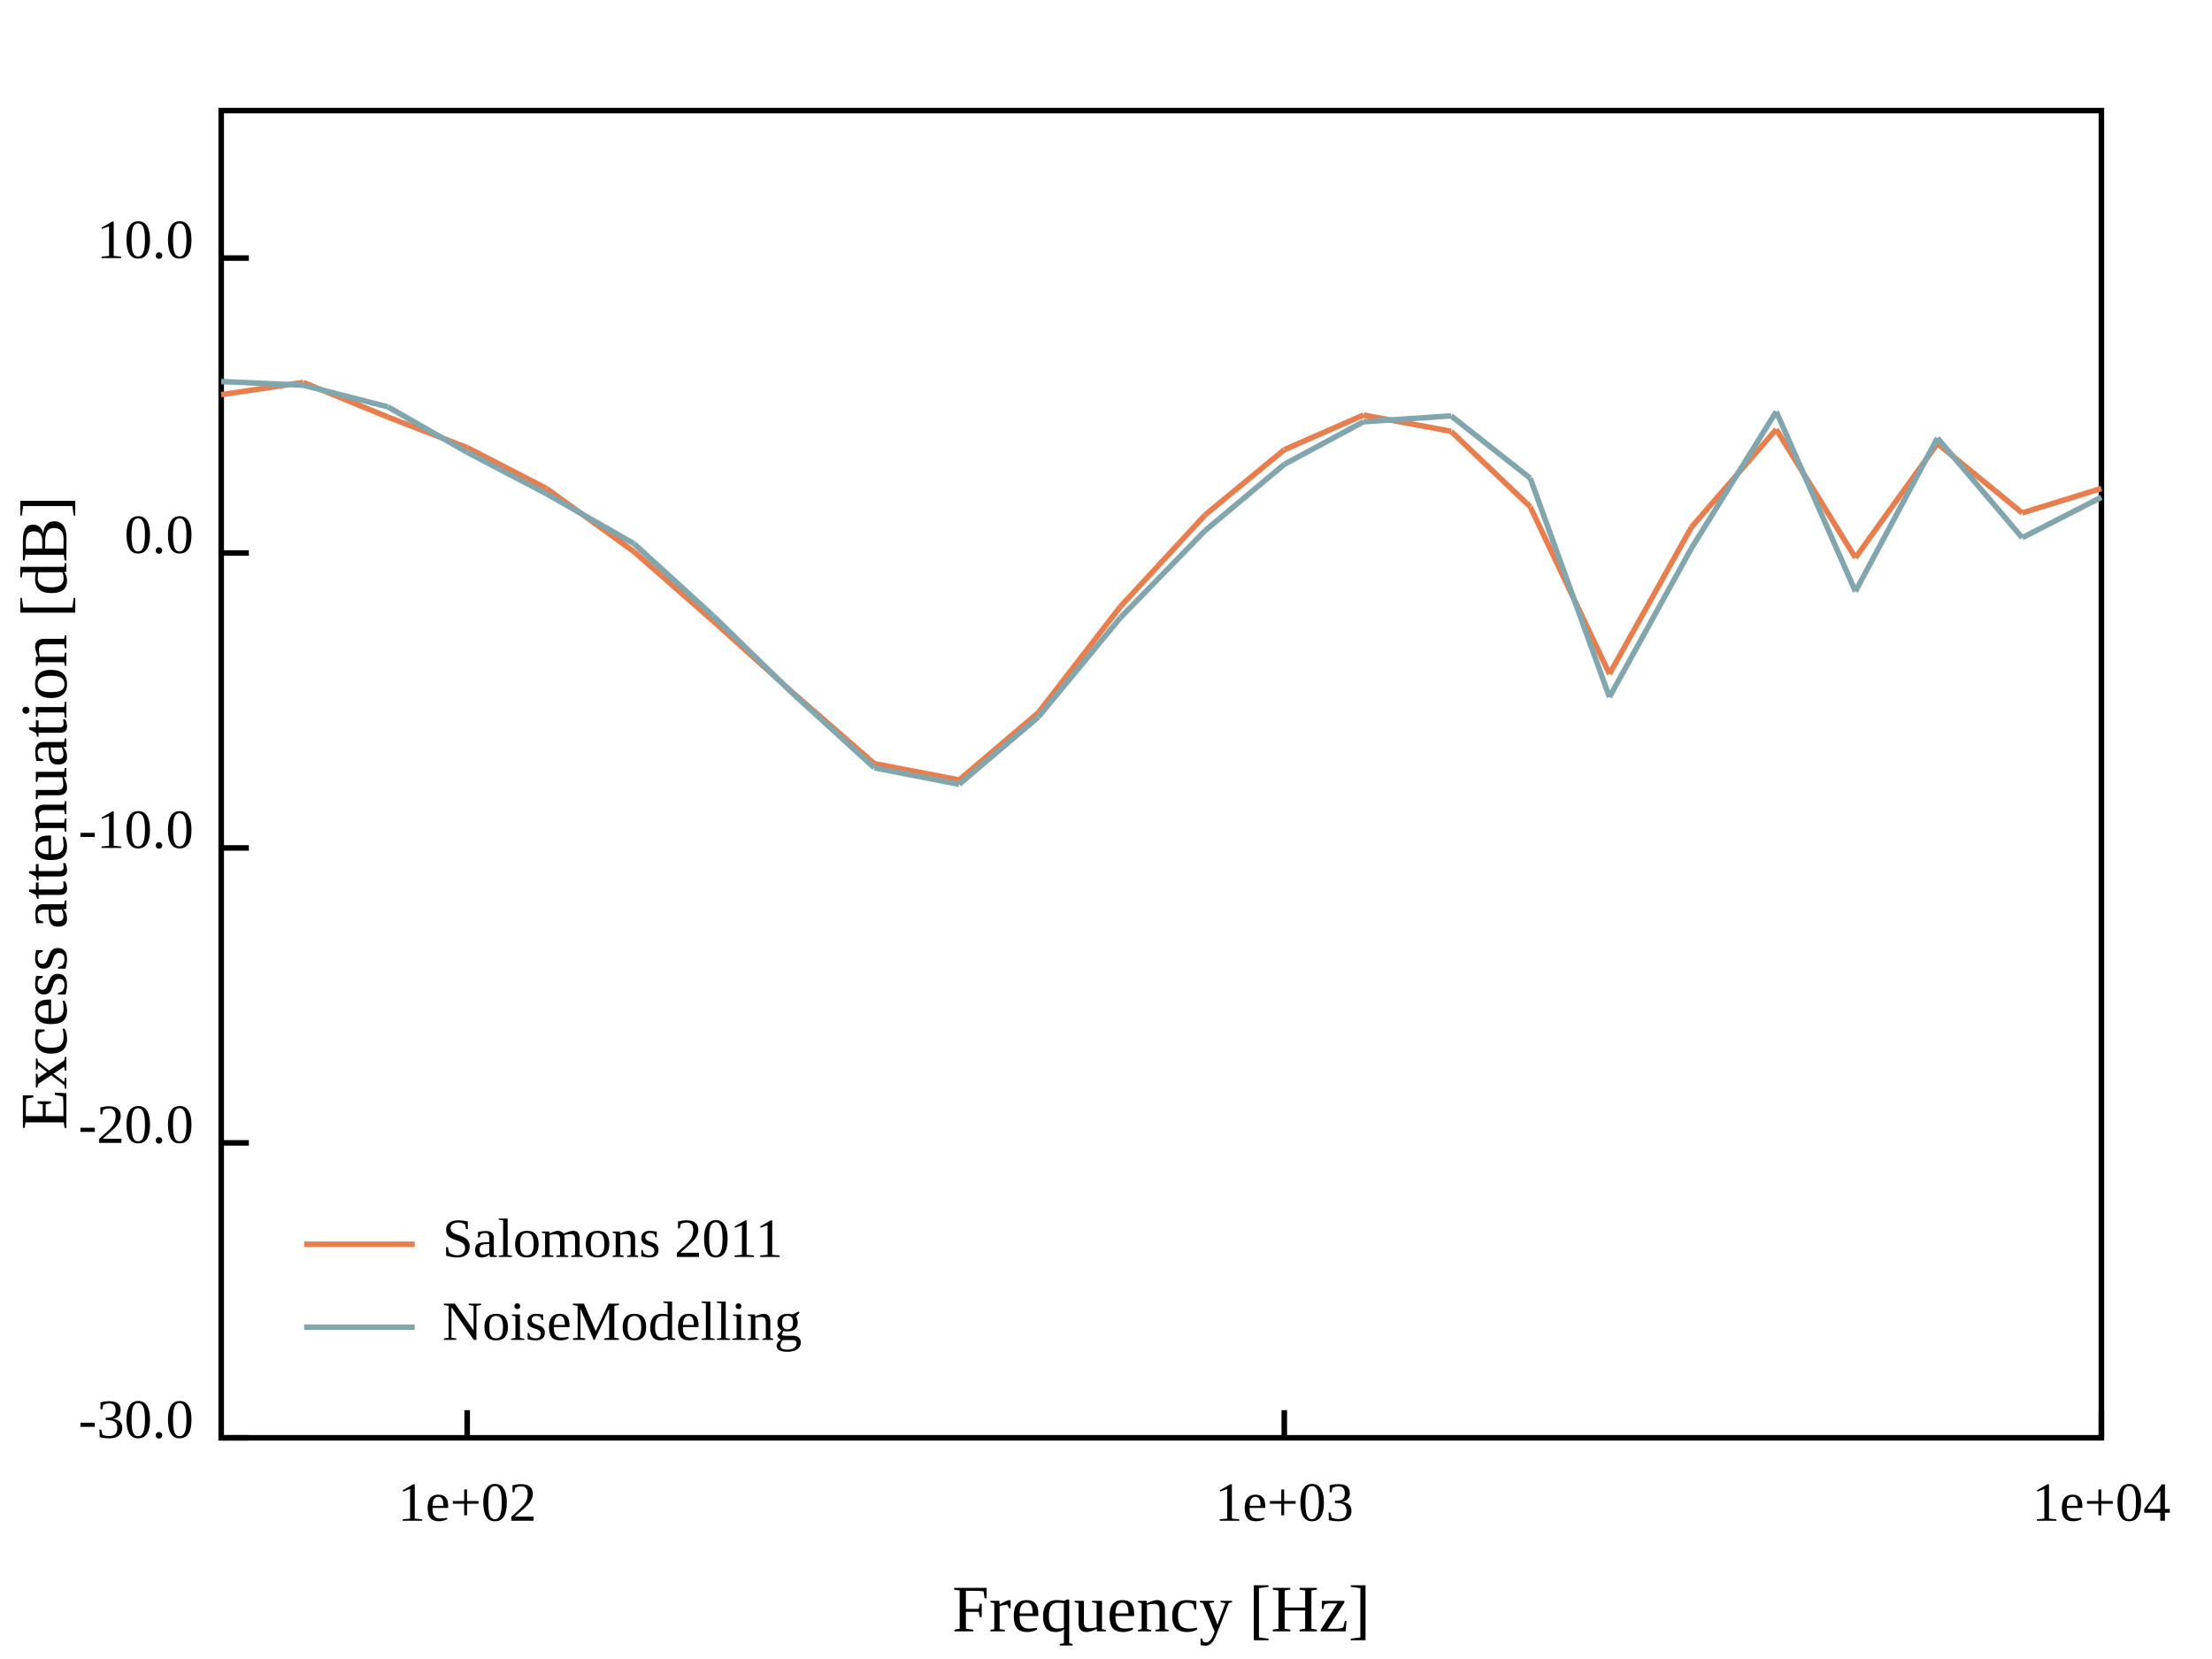
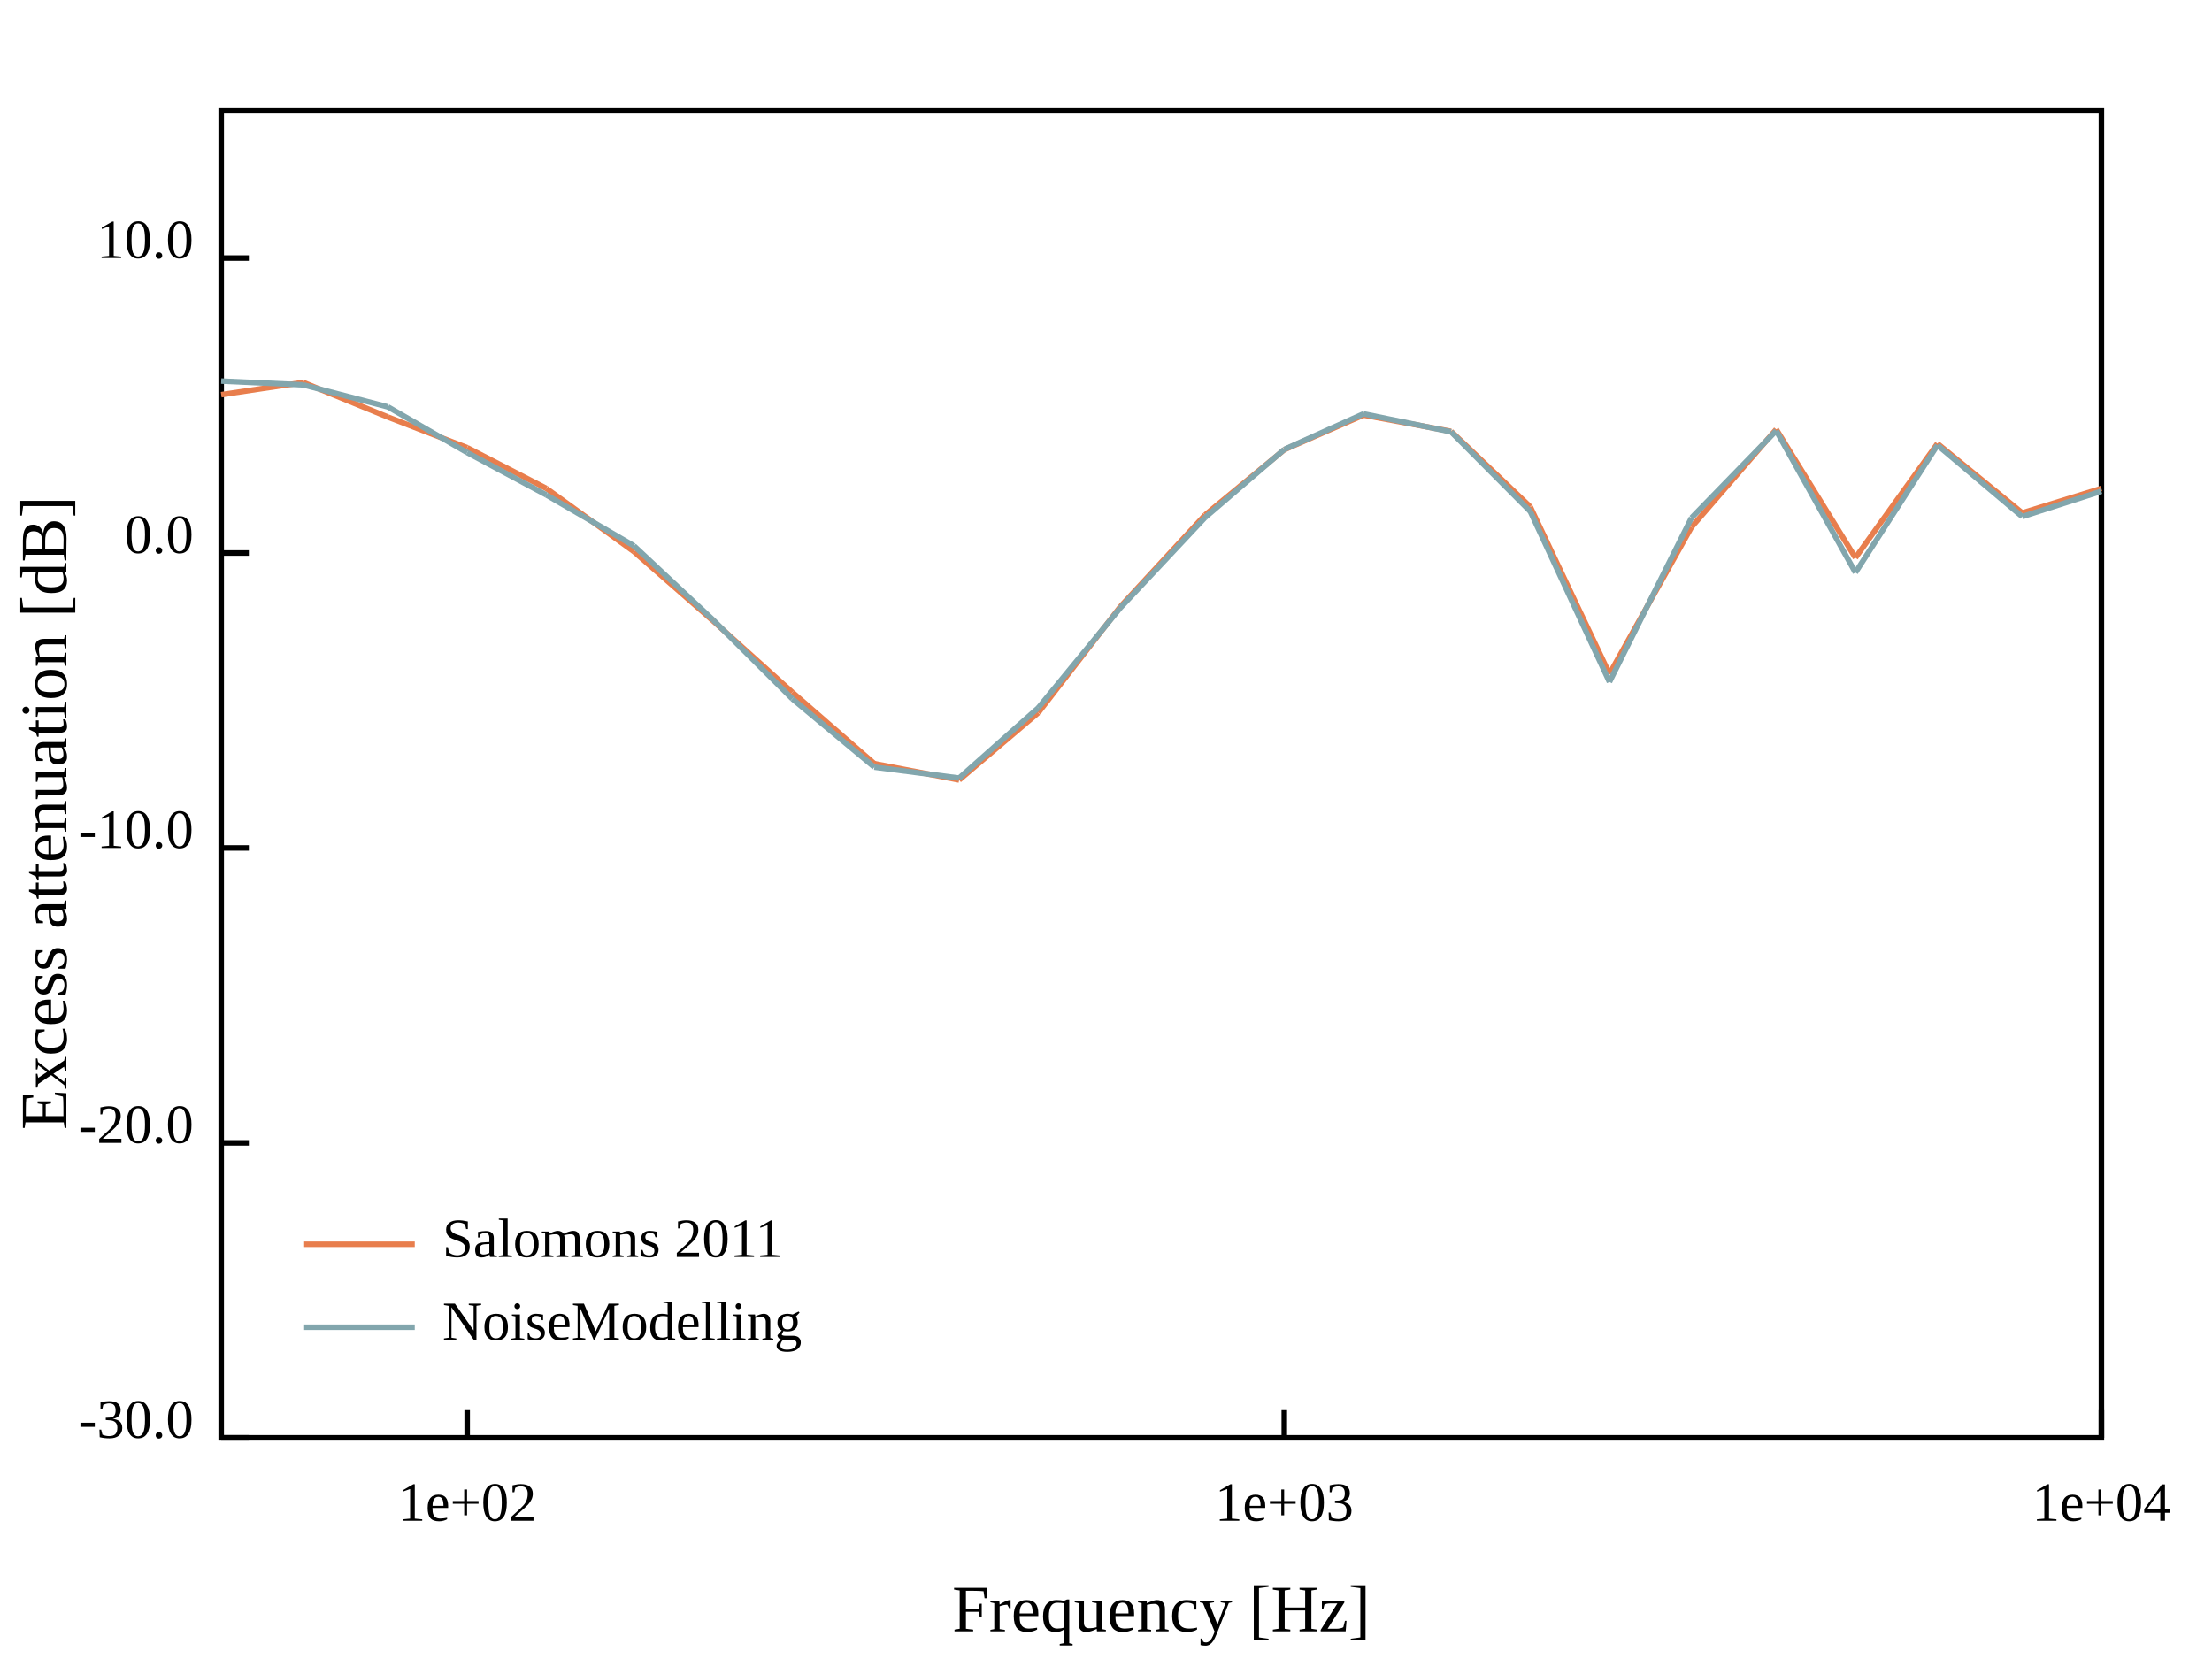
<svg xmlns="http://www.w3.org/2000/svg" height="300" width="400">
  <rect width="400" height="300" x="0" y="0" style="fill:white; stroke:none" />
  <rect width="340" height="240" x="40" y="20" style="fill:none; stroke-width:1;stroke:black" />
  <line x1="40" y1="260" x2="45" y2="260" style="fill:none; stroke-width:1; stroke:black" />
  <text x="35" y="260" text-anchor="end" style="stroke:none; fill:black; font-size:smaller">-30.0</text>
  <line x1="40" y1="206.667" x2="45" y2="206.667" style="fill:none; stroke-width:1; stroke:black" />
  <text x="35" y="206.667" text-anchor="end" style="stroke:none; fill:black; font-size:smaller">-20.0</text>
  <line x1="40" y1="153.333" x2="45" y2="153.333" style="fill:none; stroke-width:1; stroke:black" />
  <text x="35" y="153.333" text-anchor="end" style="stroke:none; fill:black; font-size:smaller">-10.0</text>
  <line x1="40" y1="100" x2="45" y2="100" style="fill:none; stroke-width:1; stroke:black" />
  <text x="35" y="100" text-anchor="end" style="stroke:none; fill:black; font-size:smaller">0.0</text>
  <line x1="40" y1="46.667" x2="45" y2="46.667" style="fill:none; stroke-width:1; stroke:black" />
  <text x="35" y="46.667" text-anchor="end" style="stroke:none; fill:black; font-size:smaller">10.0</text>
  <line x1="84.48" y1="260" x2="84.48" y2="255" style="fill:none; stroke-width:1; stroke:black" />
  <text x="84.48" y="275" text-anchor="middle" style="stroke:none; fill:black; font-size:smaller">1e+02</text>
  <line x1="232.24" y1="260" x2="232.24" y2="255" style="fill:none; stroke-width:1; stroke:black" />
  <text x="232.24" y="275" text-anchor="middle" style="stroke:none; fill:black; font-size:smaller">1e+03</text>
  <line x1="380" y1="260" x2="380" y2="255" style="fill:none; stroke-width:1; stroke:black" />
  <text x="380" y="275" text-anchor="middle" style="stroke:none; fill:black; font-size:smaller">1e+04</text>
  <line x1="40" y1="71.367" x2="54.831" y2="69.155" style="fill:none; stroke-width:1; stroke:rgb(232,126,77)" />
  <line x1="54.831" y1="69.155" x2="70.161" y2="75.422" style="fill:none; stroke-width:1; stroke:rgb(232,126,77)" />
  <line x1="70.161" y1="75.422" x2="84.48" y2="80.952" style="fill:none; stroke-width:1; stroke:rgb(232,126,77)" />
  <line x1="84.48" y1="80.952" x2="98.8" y2="88.326" style="fill:none; stroke-width:1; stroke:rgb(232,126,77)" />
  <line x1="98.8" y1="88.326" x2="114.641" y2="99.754" style="fill:none; stroke-width:1; stroke:rgb(232,126,77)" />
  <line x1="114.641" y1="99.754" x2="128.96" y2="112.289" style="fill:none; stroke-width:1; stroke:rgb(232,126,77)" />
  <line x1="128.96" y1="112.289" x2="143.28" y2="125.192" style="fill:none; stroke-width:1; stroke:rgb(232,126,77)" />
  <line x1="143.28" y1="125.192" x2="158.11" y2="138.095" style="fill:none; stroke-width:1; stroke:rgb(232,126,77)" />
  <line x1="158.11" y1="138.095" x2="173.441" y2="141.045" style="fill:none; stroke-width:1; stroke:rgb(232,126,77)" />
  <line x1="173.441" y1="141.045" x2="187.76" y2="128.879" style="fill:none; stroke-width:1; stroke:rgb(232,126,77)" />
  <line x1="187.76" y1="128.879" x2="202.591" y2="109.708" style="fill:none; stroke-width:1; stroke:rgb(232,126,77)" />
  <line x1="202.591" y1="109.708" x2="217.921" y2="93.118" style="fill:none; stroke-width:1; stroke:rgb(232,126,77)" />
  <line x1="217.921" y1="93.118" x2="232.24" y2="81.321" style="fill:none; stroke-width:1; stroke:rgb(232,126,77)" />
  <line x1="232.24" y1="81.321" x2="246.559" y2="75.054" style="fill:none; stroke-width:1; stroke:rgb(232,126,77)" />
  <line x1="246.559" y1="75.054" x2="262.401" y2="78.003" style="fill:none; stroke-width:1; stroke:rgb(232,126,77)" />
  <line x1="262.401" y1="78.003" x2="276.72" y2="91.644" style="fill:none; stroke-width:1; stroke:rgb(232,126,77)" />
  <line x1="276.72" y1="91.644" x2="291.04" y2="121.874" style="fill:none; stroke-width:1; stroke:rgb(232,126,77)" />
  <line x1="291.04" y1="121.874" x2="305.87" y2="95.33" style="fill:none; stroke-width:1; stroke:rgb(232,126,77)" />
  <line x1="305.87" y1="95.33" x2="321.2" y2="77.634" style="fill:none; stroke-width:1; stroke:rgb(232,126,77)" />
  <line x1="321.2" y1="77.634" x2="335.52" y2="100.86" style="fill:none; stroke-width:1; stroke:rgb(232,126,77)" />
  <line x1="335.52" y1="100.86" x2="350.351" y2="80.215" style="fill:none; stroke-width:1; stroke:rgb(232,126,77)" />
  <line x1="350.351" y1="80.215" x2="365.681" y2="92.75" style="fill:none; stroke-width:1; stroke:rgb(232,126,77)" />
  <line x1="365.681" y1="92.75" x2="380" y2="88.326" style="fill:none; stroke-width:1; stroke:rgb(232,126,77)" />
-   <line x1="40" y1="68.993" x2="54.831" y2="69.661" style="fill:none; stroke-width:1; stroke:rgb(130,166,173)" />
-   <line x1="54.831" y1="69.661" x2="70.161" y2="73.579" style="fill:none; stroke-width:1; stroke:rgb(130,166,173)" />
-   <line x1="70.161" y1="73.579" x2="84.48" y2="81.787" style="fill:none; stroke-width:1; stroke:rgb(130,166,173)" />
-   <line x1="84.48" y1="81.787" x2="98.8" y2="89.276" style="fill:none; stroke-width:1; stroke:rgb(130,166,173)" />
-   <line x1="98.8" y1="89.276" x2="114.641" y2="98.313" style="fill:none; stroke-width:1; stroke:rgb(130,166,173)" />
-   <line x1="114.641" y1="98.313" x2="128.96" y2="111.369" style="fill:none; stroke-width:1; stroke:rgb(130,166,173)" />
-   <line x1="128.96" y1="111.369" x2="143.28" y2="125.334" style="fill:none; stroke-width:1; stroke:rgb(130,166,173)" />
-   <line x1="143.28" y1="125.334" x2="158.11" y2="138.847" style="fill:none; stroke-width:1; stroke:rgb(130,166,173)" />
-   <line x1="158.11" y1="138.847" x2="173.441" y2="141.826" style="fill:none; stroke-width:1; stroke:rgb(130,166,173)" />
-   <line x1="173.441" y1="141.826" x2="187.76" y2="129.657" style="fill:none; stroke-width:1; stroke:rgb(130,166,173)" />
-   <line x1="187.76" y1="129.657" x2="202.591" y2="111.706" style="fill:none; stroke-width:1; stroke:rgb(130,166,173)" />
-   <line x1="202.591" y1="111.706" x2="217.921" y2="95.945" style="fill:none; stroke-width:1; stroke:rgb(130,166,173)" />
-   <line x1="217.921" y1="95.945" x2="232.24" y2="83.967" style="fill:none; stroke-width:1; stroke:rgb(130,166,173)" />
-   <line x1="232.24" y1="83.967" x2="246.559" y2="76.263" style="fill:none; stroke-width:1; stroke:rgb(130,166,173)" />
-   <line x1="246.559" y1="76.263" x2="262.401" y2="75.199" style="fill:none; stroke-width:1; stroke:rgb(130,166,173)" />
-   <line x1="262.401" y1="75.199" x2="276.72" y2="86.487" style="fill:none; stroke-width:1; stroke:rgb(130,166,173)" />
-   <line x1="276.72" y1="86.487" x2="291.04" y2="126.05" style="fill:none; stroke-width:1; stroke:rgb(130,166,173)" />
-   <line x1="291.04" y1="126.05" x2="305.87" y2="99.124" style="fill:none; stroke-width:1; stroke:rgb(130,166,173)" />
-   <line x1="305.87" y1="99.124" x2="321.2" y2="74.425" style="fill:none; stroke-width:1; stroke:rgb(130,166,173)" />
-   <line x1="321.2" y1="74.425" x2="335.52" y2="106.942" style="fill:none; stroke-width:1; stroke:rgb(130,166,173)" />
-   <line x1="335.52" y1="106.942" x2="350.351" y2="79.215" style="fill:none; stroke-width:1; stroke:rgb(130,166,173)" />
-   <line x1="350.351" y1="79.215" x2="365.681" y2="97.236" style="fill:none; stroke-width:1; stroke:rgb(130,166,173)" />
-   <line x1="365.681" y1="97.236" x2="380" y2="89.918" style="fill:none; stroke-width:1; stroke:rgb(130,166,173)" />
+   <line x1="40" y1="68.905" x2="54.831" y2="69.593" style="fill:none; stroke-width:1; stroke:rgb(130,166,173)" />
+   <line x1="54.831" y1="69.593" x2="70.161" y2="73.584" style="fill:none; stroke-width:1; stroke:rgb(130,166,173)" />
+   <line x1="70.161" y1="73.584" x2="84.48" y2="81.838" style="fill:none; stroke-width:1; stroke:rgb(130,166,173)" />
+   <line x1="84.48" y1="81.838" x2="98.8" y2="89.5" style="fill:none; stroke-width:1; stroke:rgb(130,166,173)" />
+   <line x1="98.8" y1="89.5" x2="114.641" y2="98.714" style="fill:none; stroke-width:1; stroke:rgb(130,166,173)" />
+   <line x1="114.641" y1="98.714" x2="128.96" y2="112.105" style="fill:none; stroke-width:1; stroke:rgb(130,166,173)" />
+   <line x1="128.96" y1="112.105" x2="143.28" y2="126.374" style="fill:none; stroke-width:1; stroke:rgb(130,166,173)" />
+   <line x1="143.28" y1="126.374" x2="158.11" y2="138.724" style="fill:none; stroke-width:1; stroke:rgb(130,166,173)" />
+   <line x1="158.11" y1="138.724" x2="173.441" y2="140.701" style="fill:none; stroke-width:1; stroke:rgb(130,166,173)" />
+   <line x1="173.441" y1="140.701" x2="187.76" y2="127.998" style="fill:none; stroke-width:1; stroke:rgb(130,166,173)" />
+   <line x1="187.76" y1="127.998" x2="202.591" y2="109.917" style="fill:none; stroke-width:1; stroke:rgb(130,166,173)" />
+   <line x1="202.591" y1="109.917" x2="217.921" y2="93.571" style="fill:none; stroke-width:1; stroke:rgb(130,166,173)" />
+   <line x1="217.921" y1="93.571" x2="232.24" y2="81.271" style="fill:none; stroke-width:1; stroke:rgb(130,166,173)" />
+   <line x1="232.24" y1="81.271" x2="246.559" y2="74.834" style="fill:none; stroke-width:1; stroke:rgb(130,166,173)" />
+   <line x1="246.559" y1="74.834" x2="262.401" y2="78.088" style="fill:none; stroke-width:1; stroke:rgb(130,166,173)" />
+   <line x1="262.401" y1="78.088" x2="276.72" y2="92.473" style="fill:none; stroke-width:1; stroke:rgb(130,166,173)" />
+   <line x1="276.72" y1="92.473" x2="291.04" y2="123.323" style="fill:none; stroke-width:1; stroke:rgb(130,166,173)" />
+   <line x1="291.04" y1="123.323" x2="305.87" y2="93.648" style="fill:none; stroke-width:1; stroke:rgb(130,166,173)" />
+   <line x1="305.87" y1="93.648" x2="321.2" y2="77.878" style="fill:none; stroke-width:1; stroke:rgb(130,166,173)" />
+   <line x1="321.2" y1="77.878" x2="335.52" y2="103.538" style="fill:none; stroke-width:1; stroke:rgb(130,166,173)" />
+   <line x1="335.52" y1="103.538" x2="350.351" y2="80.493" style="fill:none; stroke-width:1; stroke:rgb(130,166,173)" />
+   <line x1="350.351" y1="80.493" x2="365.681" y2="93.419" style="fill:none; stroke-width:1; stroke:rgb(130,166,173)" />
+   <line x1="365.681" y1="93.419" x2="380" y2="88.827" style="fill:none; stroke-width:1; stroke:rgb(130,166,173)" />
  <text x="210" y="295" text-anchor="middle" style="stroke:none; fill:black">Frequency [Hz]</text>
  <text x="5" y="140" transform="rotate(-90, 12, 140)" text-anchor="middle" style="stroke:none; fill:black">Excess attenuation [dB]</text>
  <line x1="55" y1="225" x2="75" y2="225" style="fill:none; stroke-width:1; stroke:rgb(232,126,77)" />
  <text x="80" y="225" dominant-baseline="middle" style="stroke:none; fill:black; font-size:smaller">Salomons 2011</text>
  <line x1="55" y1="240" x2="75" y2="240" style="fill:none; stroke-width:1; stroke:rgb(130,166,173)" />
  <text x="80" y="240" dominant-baseline="middle" style="stroke:none; fill:black; font-size:smaller">NoiseModelling</text>
</svg>
